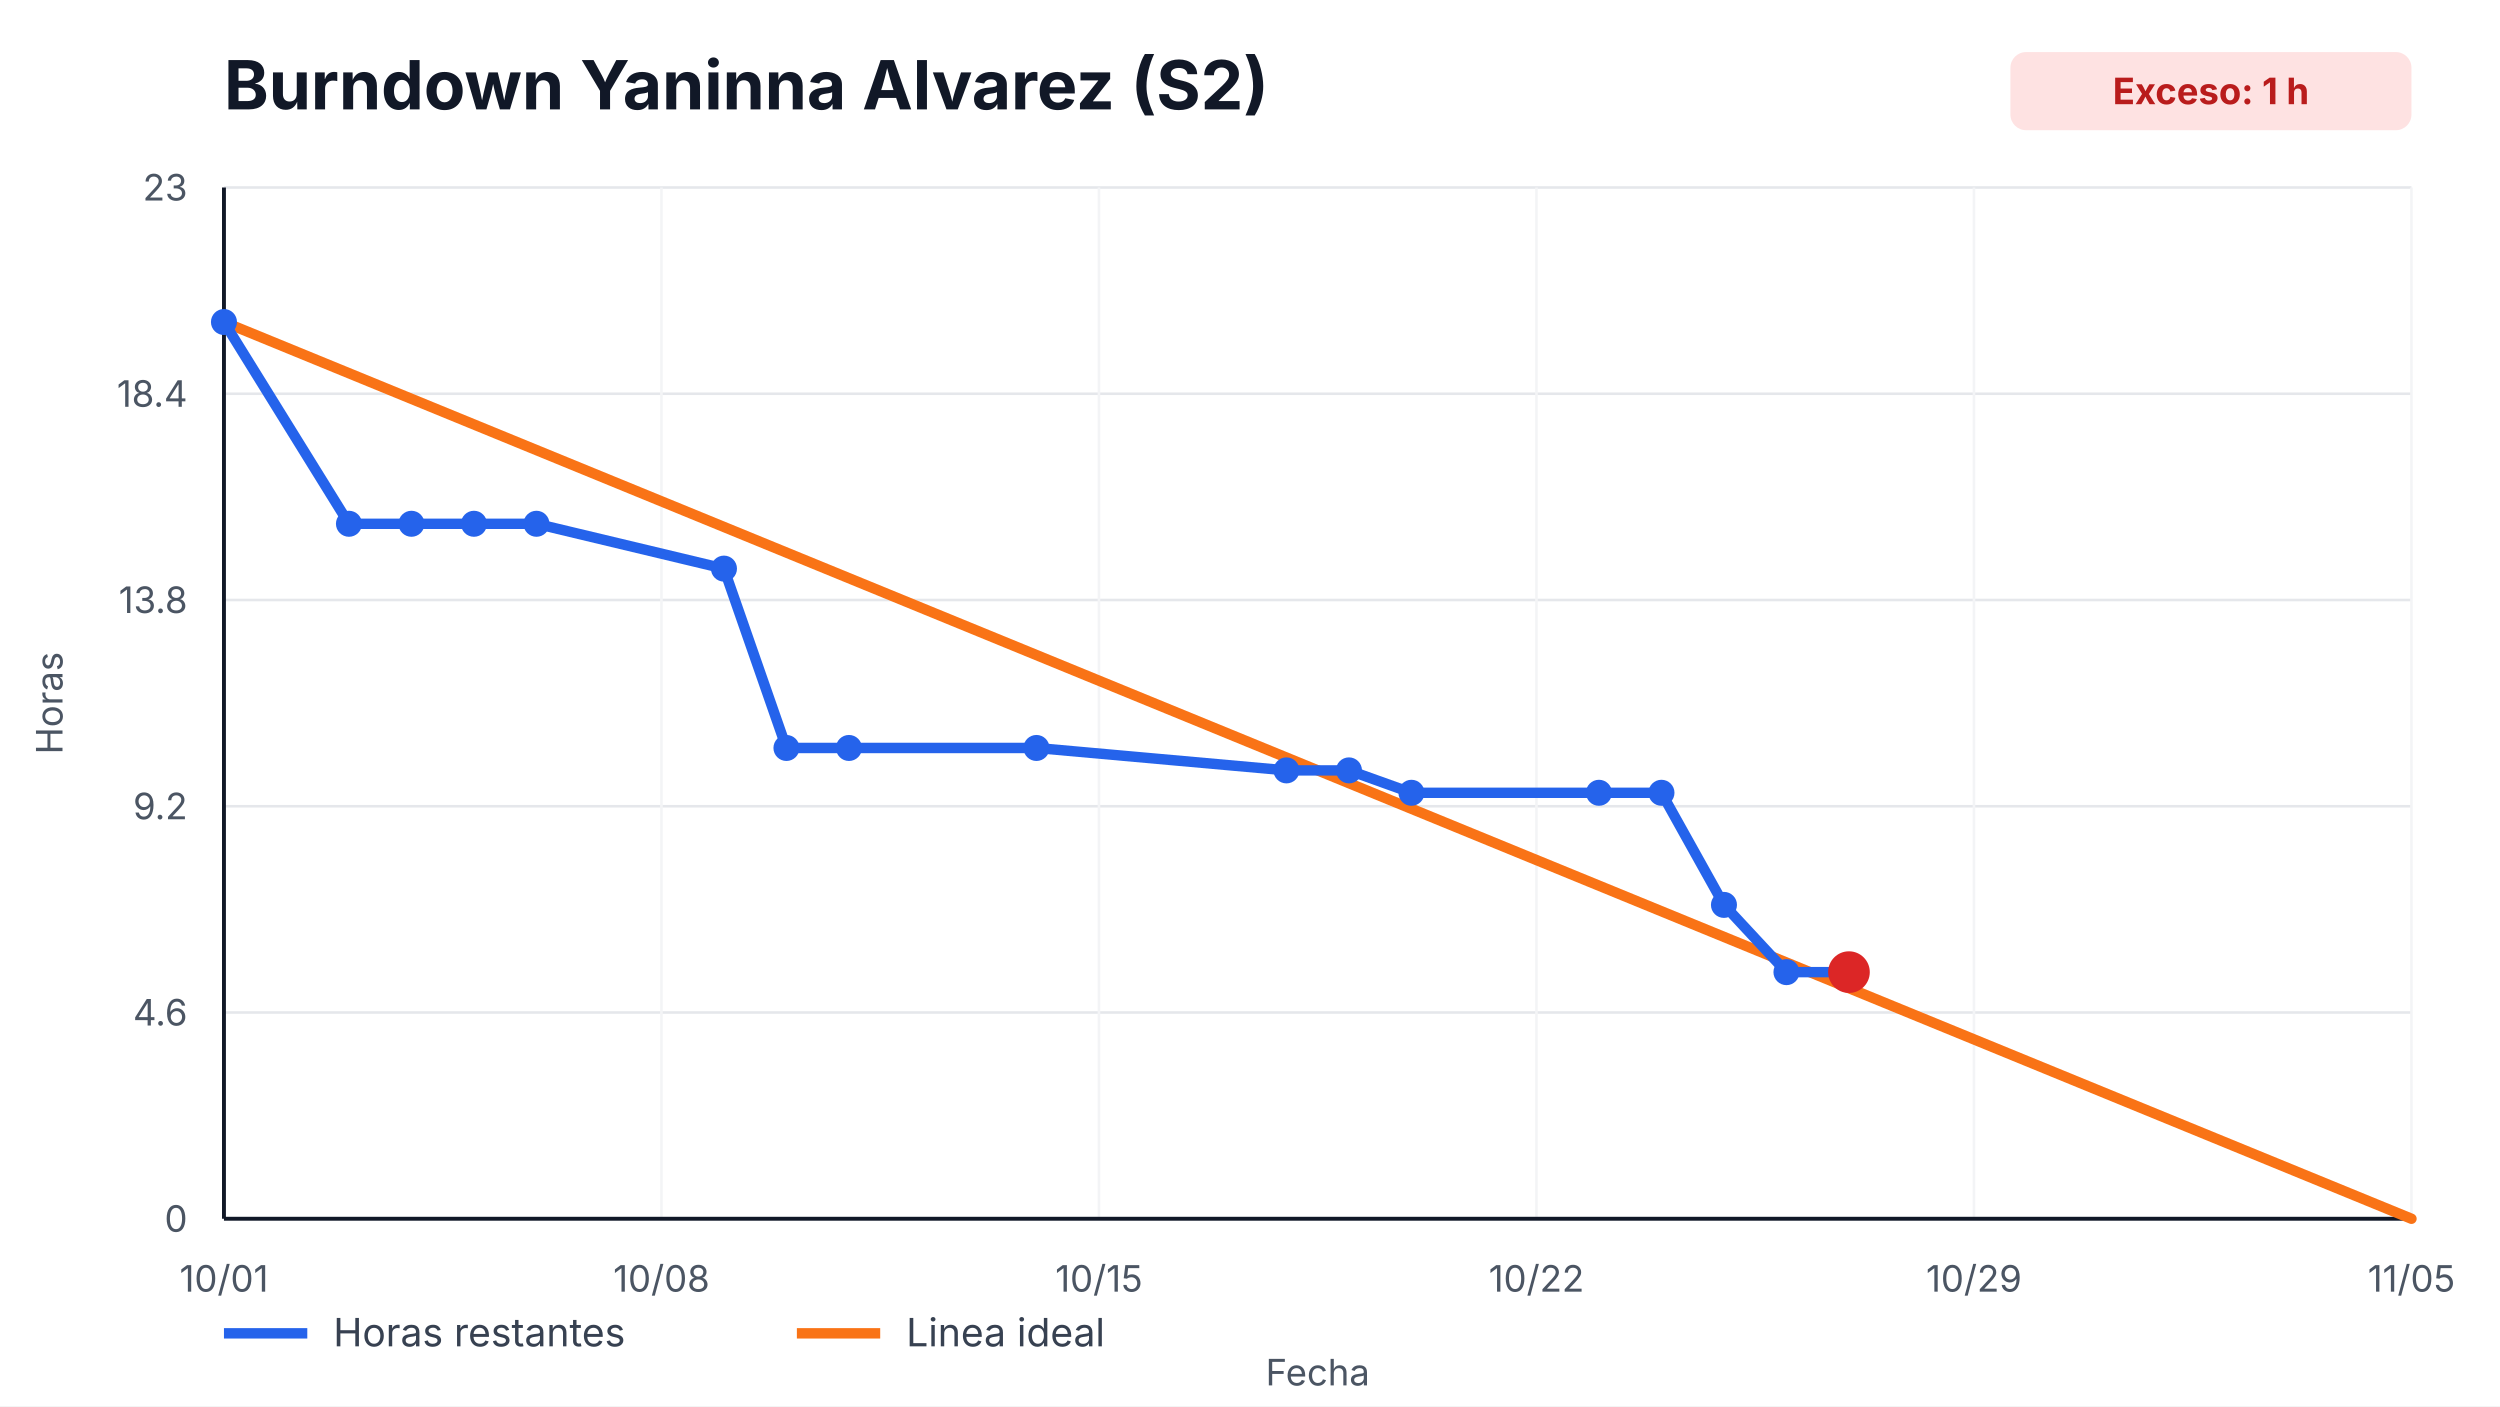
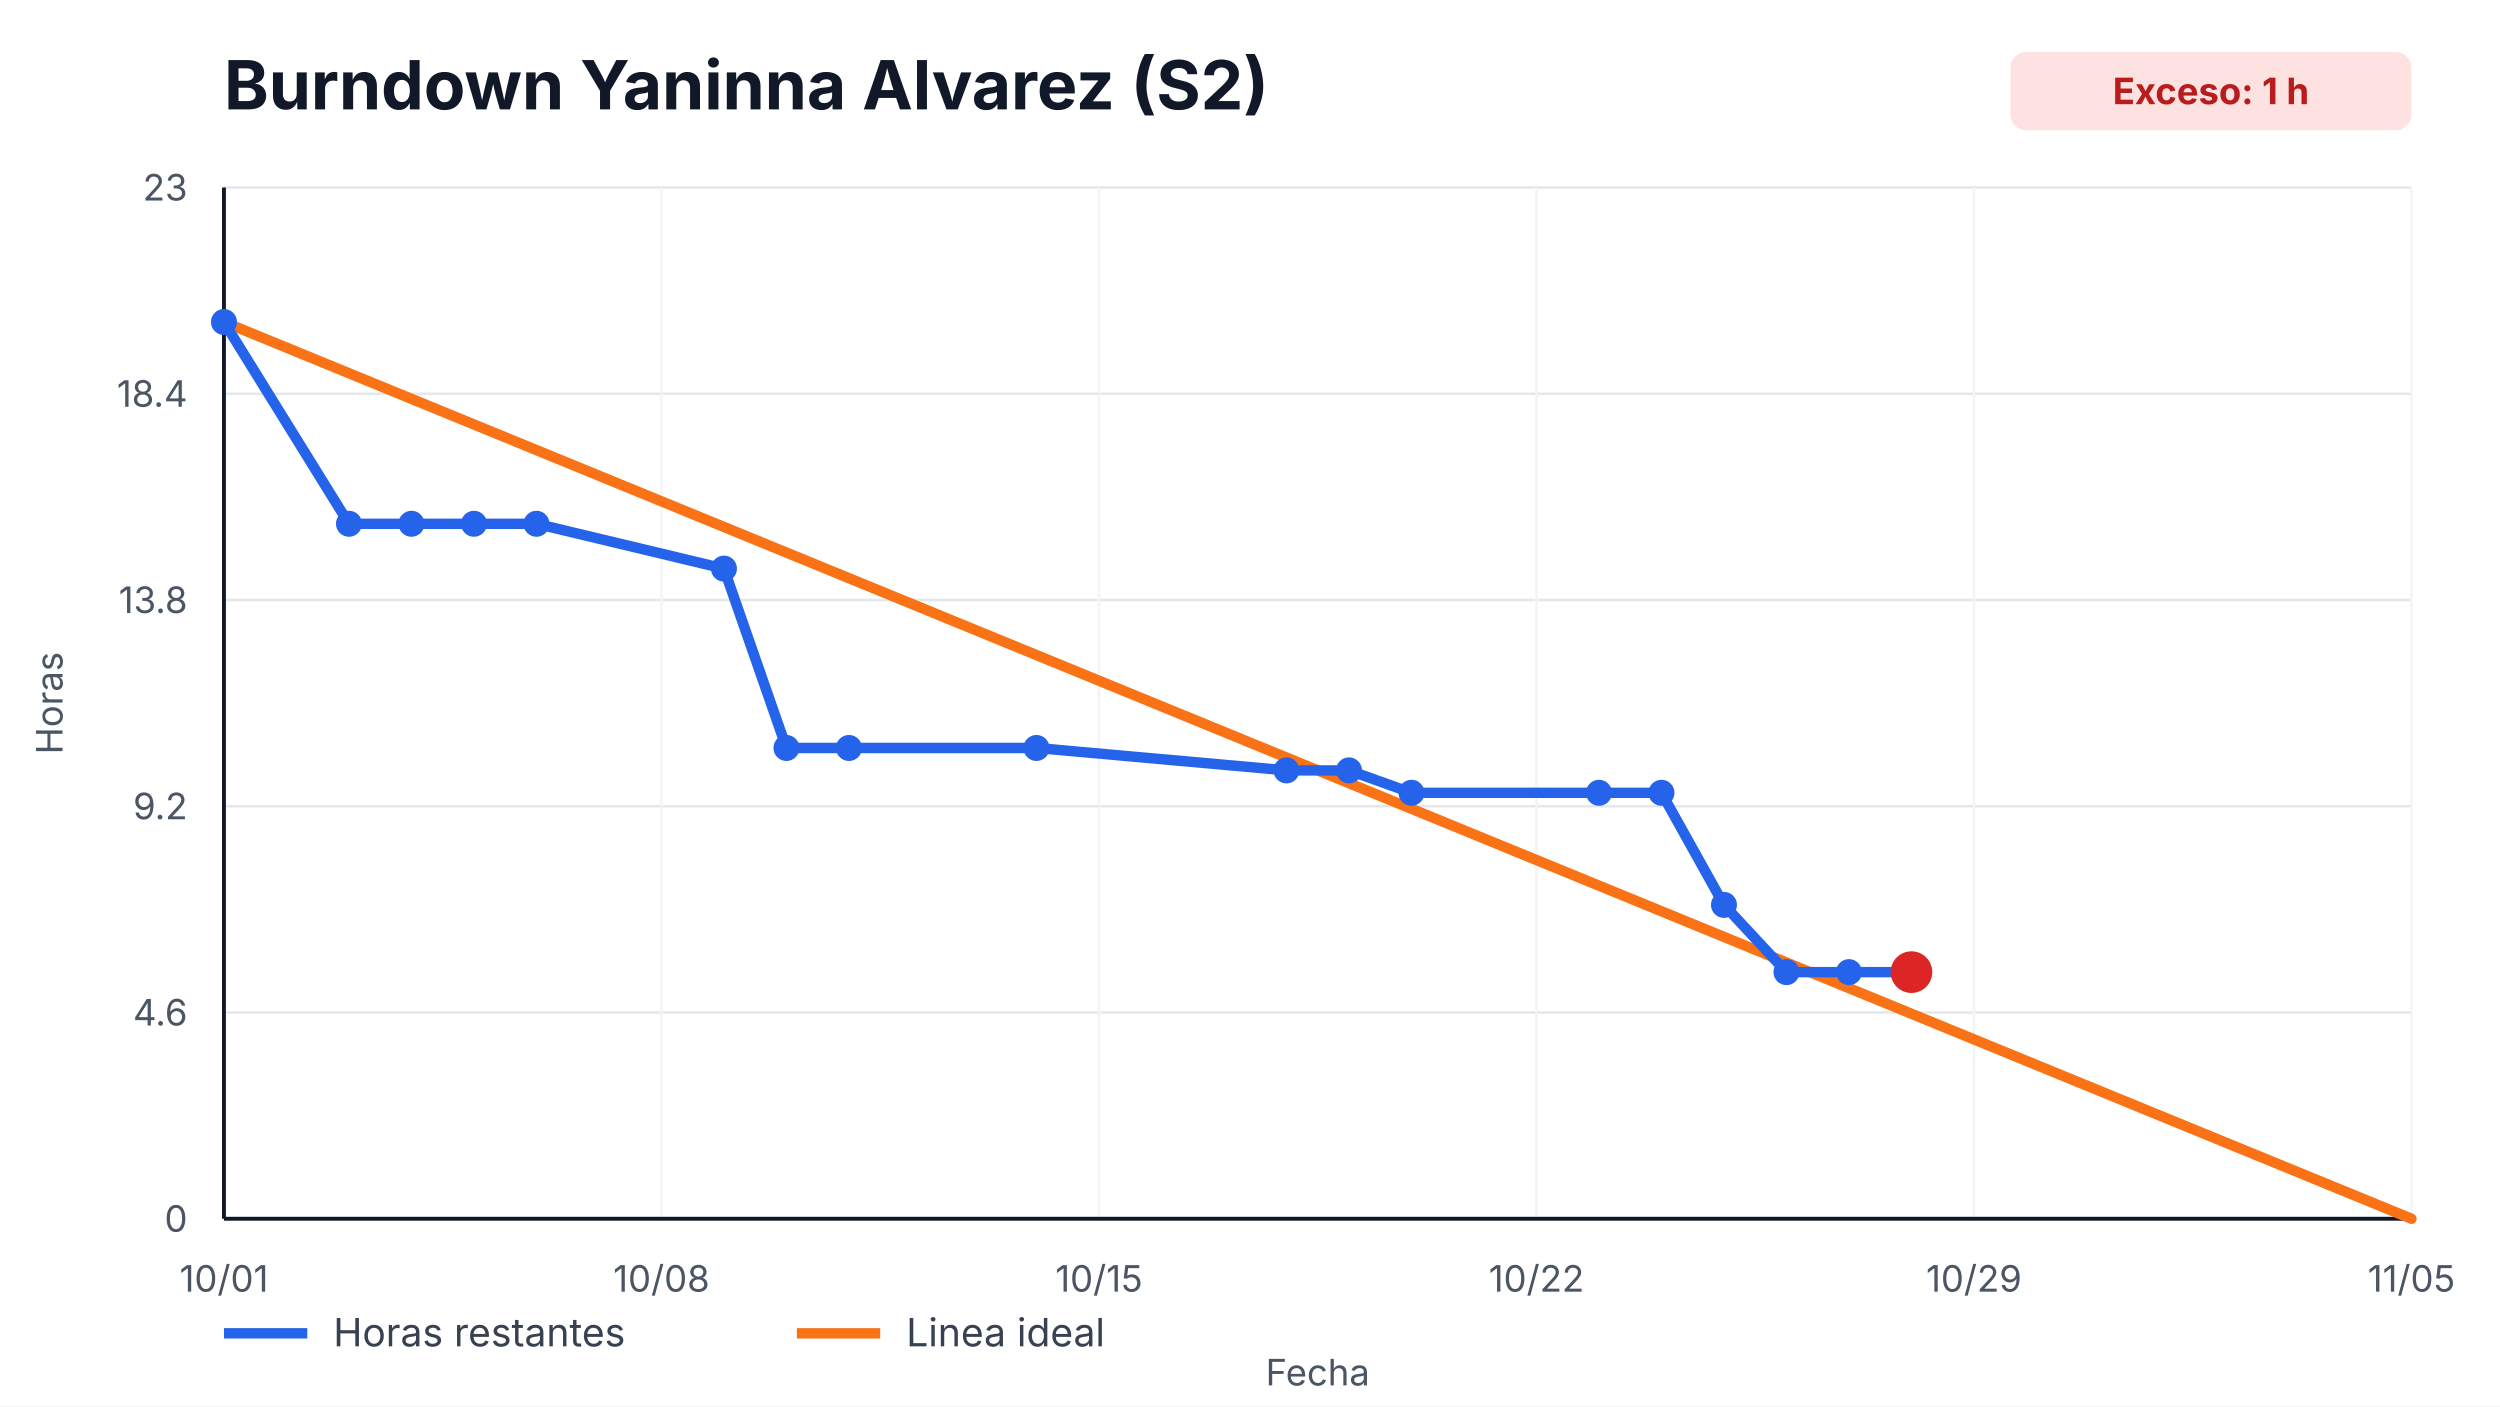
<svg xmlns="http://www.w3.org/2000/svg" width="960" height="540" viewBox="0 0 960 540" role="img" aria-label="Burndown Yaninna Alvarez (S2)">
  <style>
    text { font-family: -apple-system, BlinkMacSystemFont, "Segoe UI", sans-serif; fill: #111827; }
    .title { font-size: 26px; font-weight: 700; }
    .axis { font-size: 14px; fill: #4b5563; }
    .legend { font-size: 15px; fill: #374151; }
    .overrun { font-size: 14px; font-weight: 700; fill: #b91c1c; }
  </style>
  <rect width="100%" height="100%" fill="#ffffff" />
  <text x="86" y="42" class="title">Burndown Yaninna Alvarez (S2)</text>
  <rect x="772" y="20" width="154" height="30" rx="6" fill="#fee2e2" />
  <text x="849" y="40" text-anchor="middle" class="overrun">Exceso: 1 h</text>
  <g>
    <line x1="86" y1="468.00" x2="926" y2="468.00" stroke="#e5e7eb" />
    <line x1="86" y1="388.80" x2="926" y2="388.80" stroke="#e5e7eb" />
    <line x1="86" y1="309.60" x2="926" y2="309.60" stroke="#e5e7eb" />
    <line x1="86" y1="230.40" x2="926" y2="230.40" stroke="#e5e7eb" />
    <line x1="86" y1="151.20" x2="926" y2="151.20" stroke="#e5e7eb" />
    <line x1="86" y1="72.00" x2="926" y2="72.00" stroke="#e5e7eb" />
  </g>
  <g>
    <line x1="86.00" y1="72" x2="86.00" y2="468" stroke="#f3f4f6" />
    <text x="86.00" y="496" text-anchor="middle" class="axis">10/01</text>
    <line x1="254.00" y1="72" x2="254.00" y2="468" stroke="#f3f4f6" />
    <text x="254.00" y="496" text-anchor="middle" class="axis">10/08</text>
    <line x1="422.00" y1="72" x2="422.00" y2="468" stroke="#f3f4f6" />
    <text x="422.00" y="496" text-anchor="middle" class="axis">10/15</text>
    <line x1="590.00" y1="72" x2="590.00" y2="468" stroke="#f3f4f6" />
    <text x="590.00" y="496" text-anchor="middle" class="axis">10/22</text>
    <line x1="758.00" y1="72" x2="758.00" y2="468" stroke="#f3f4f6" />
    <text x="758.00" y="496" text-anchor="middle" class="axis">10/29</text>
    <line x1="926.00" y1="72" x2="926.00" y2="468" stroke="#f3f4f6" />
    <text x="926.00" y="496" text-anchor="middle" class="axis">11/05</text>
  </g>
  <line x1="86" y1="468" x2="926" y2="468" stroke="#111827" stroke-width="1.5" />
  <line x1="86" y1="72" x2="86" y2="468" stroke="#111827" stroke-width="1.5" />
  <g>
    <text x="72" y="473.00" text-anchor="end" class="axis">0</text>
    <text x="72" y="393.80" text-anchor="end" class="axis">4.6</text>
    <text x="72" y="314.60" text-anchor="end" class="axis">9.2</text>
    <text x="72" y="235.40" text-anchor="end" class="axis">13.8</text>
    <text x="72" y="156.20" text-anchor="end" class="axis">18.4</text>
    <text x="72" y="77.00" text-anchor="end" class="axis">23</text>
  </g>
  <polyline points="86.00,123.65 926.00,468.00" fill="none" stroke="#f97316" stroke-width="4" stroke-linecap="round" />
-   <polyline points="86.00,123.65 134.00,201.13 158.00,201.13 182.00,201.13 206.00,201.13 278.00,218.35 302.00,287.22 326.00,287.22 398.00,287.22 494.00,295.83 518.00,295.83 542.00,304.43 614.00,304.43 638.00,304.43 662.00,347.48 686.00,373.30 710.00,373.30" fill="none" stroke="#2563eb" stroke-width="4" stroke-linecap="round" stroke-linejoin="round" />
+   <polyline points="86.00,123.65 134.00,201.13 158.00,201.13 182.00,201.13 206.00,201.13 278.00,218.35 302.00,287.22 326.00,287.22 398.00,287.22 494.00,295.83 518.00,295.83 542.00,304.43 614.00,304.43 638.00,304.43 662.00,347.48 686.00,373.30 710.00,373.30 734.00,373.30" fill="none" stroke="#2563eb" stroke-width="4" stroke-linecap="round" stroke-linejoin="round" />
  <g>
    <circle cx="86.00" cy="123.65" r="5" fill="#2563eb" />
    <circle cx="134.00" cy="201.13" r="5" fill="#2563eb" />
    <circle cx="158.00" cy="201.13" r="5" fill="#2563eb" />
    <circle cx="182.00" cy="201.13" r="5" fill="#2563eb" />
    <circle cx="206.00" cy="201.13" r="5" fill="#2563eb" />
    <circle cx="278.00" cy="218.35" r="5" fill="#2563eb" />
    <circle cx="302.00" cy="287.22" r="5" fill="#2563eb" />
    <circle cx="326.00" cy="287.22" r="5" fill="#2563eb" />
    <circle cx="398.00" cy="287.22" r="5" fill="#2563eb" />
    <circle cx="494.00" cy="295.83" r="5" fill="#2563eb" />
    <circle cx="518.00" cy="295.83" r="5" fill="#2563eb" />
    <circle cx="542.00" cy="304.43" r="5" fill="#2563eb" />
    <circle cx="614.00" cy="304.43" r="5" fill="#2563eb" />
    <circle cx="638.00" cy="304.43" r="5" fill="#2563eb" />
    <circle cx="662.00" cy="347.48" r="5" fill="#2563eb" />
    <circle cx="686.00" cy="373.30" r="5" fill="#2563eb" />
    <circle cx="710.00" cy="373.30" r="5" fill="#2563eb" />
+     <circle cx="734.00" cy="373.30" r="5" fill="#2563eb" />
  </g>
-   <circle cx="710.00" cy="373.30" r="8" fill="#dc2626" />
+   <circle cx="734.00" cy="373.30" r="8" fill="#dc2626" />
  <line x1="86" y1="512" x2="118" y2="512" stroke="#2563eb" stroke-width="4" />
  <text x="128" y="517" class="legend">Horas restantes</text>
  <line x1="306" y1="512" x2="338" y2="512" stroke="#f97316" stroke-width="4" />
  <text x="348" y="517" class="legend">Linea ideal</text>
  <text x="506.0" y="532" text-anchor="middle" class="axis">Fecha</text>
  <text x="24" y="270.0" transform="rotate(-90 24,270.0)" text-anchor="middle" class="axis">Horas</text>
</svg>
